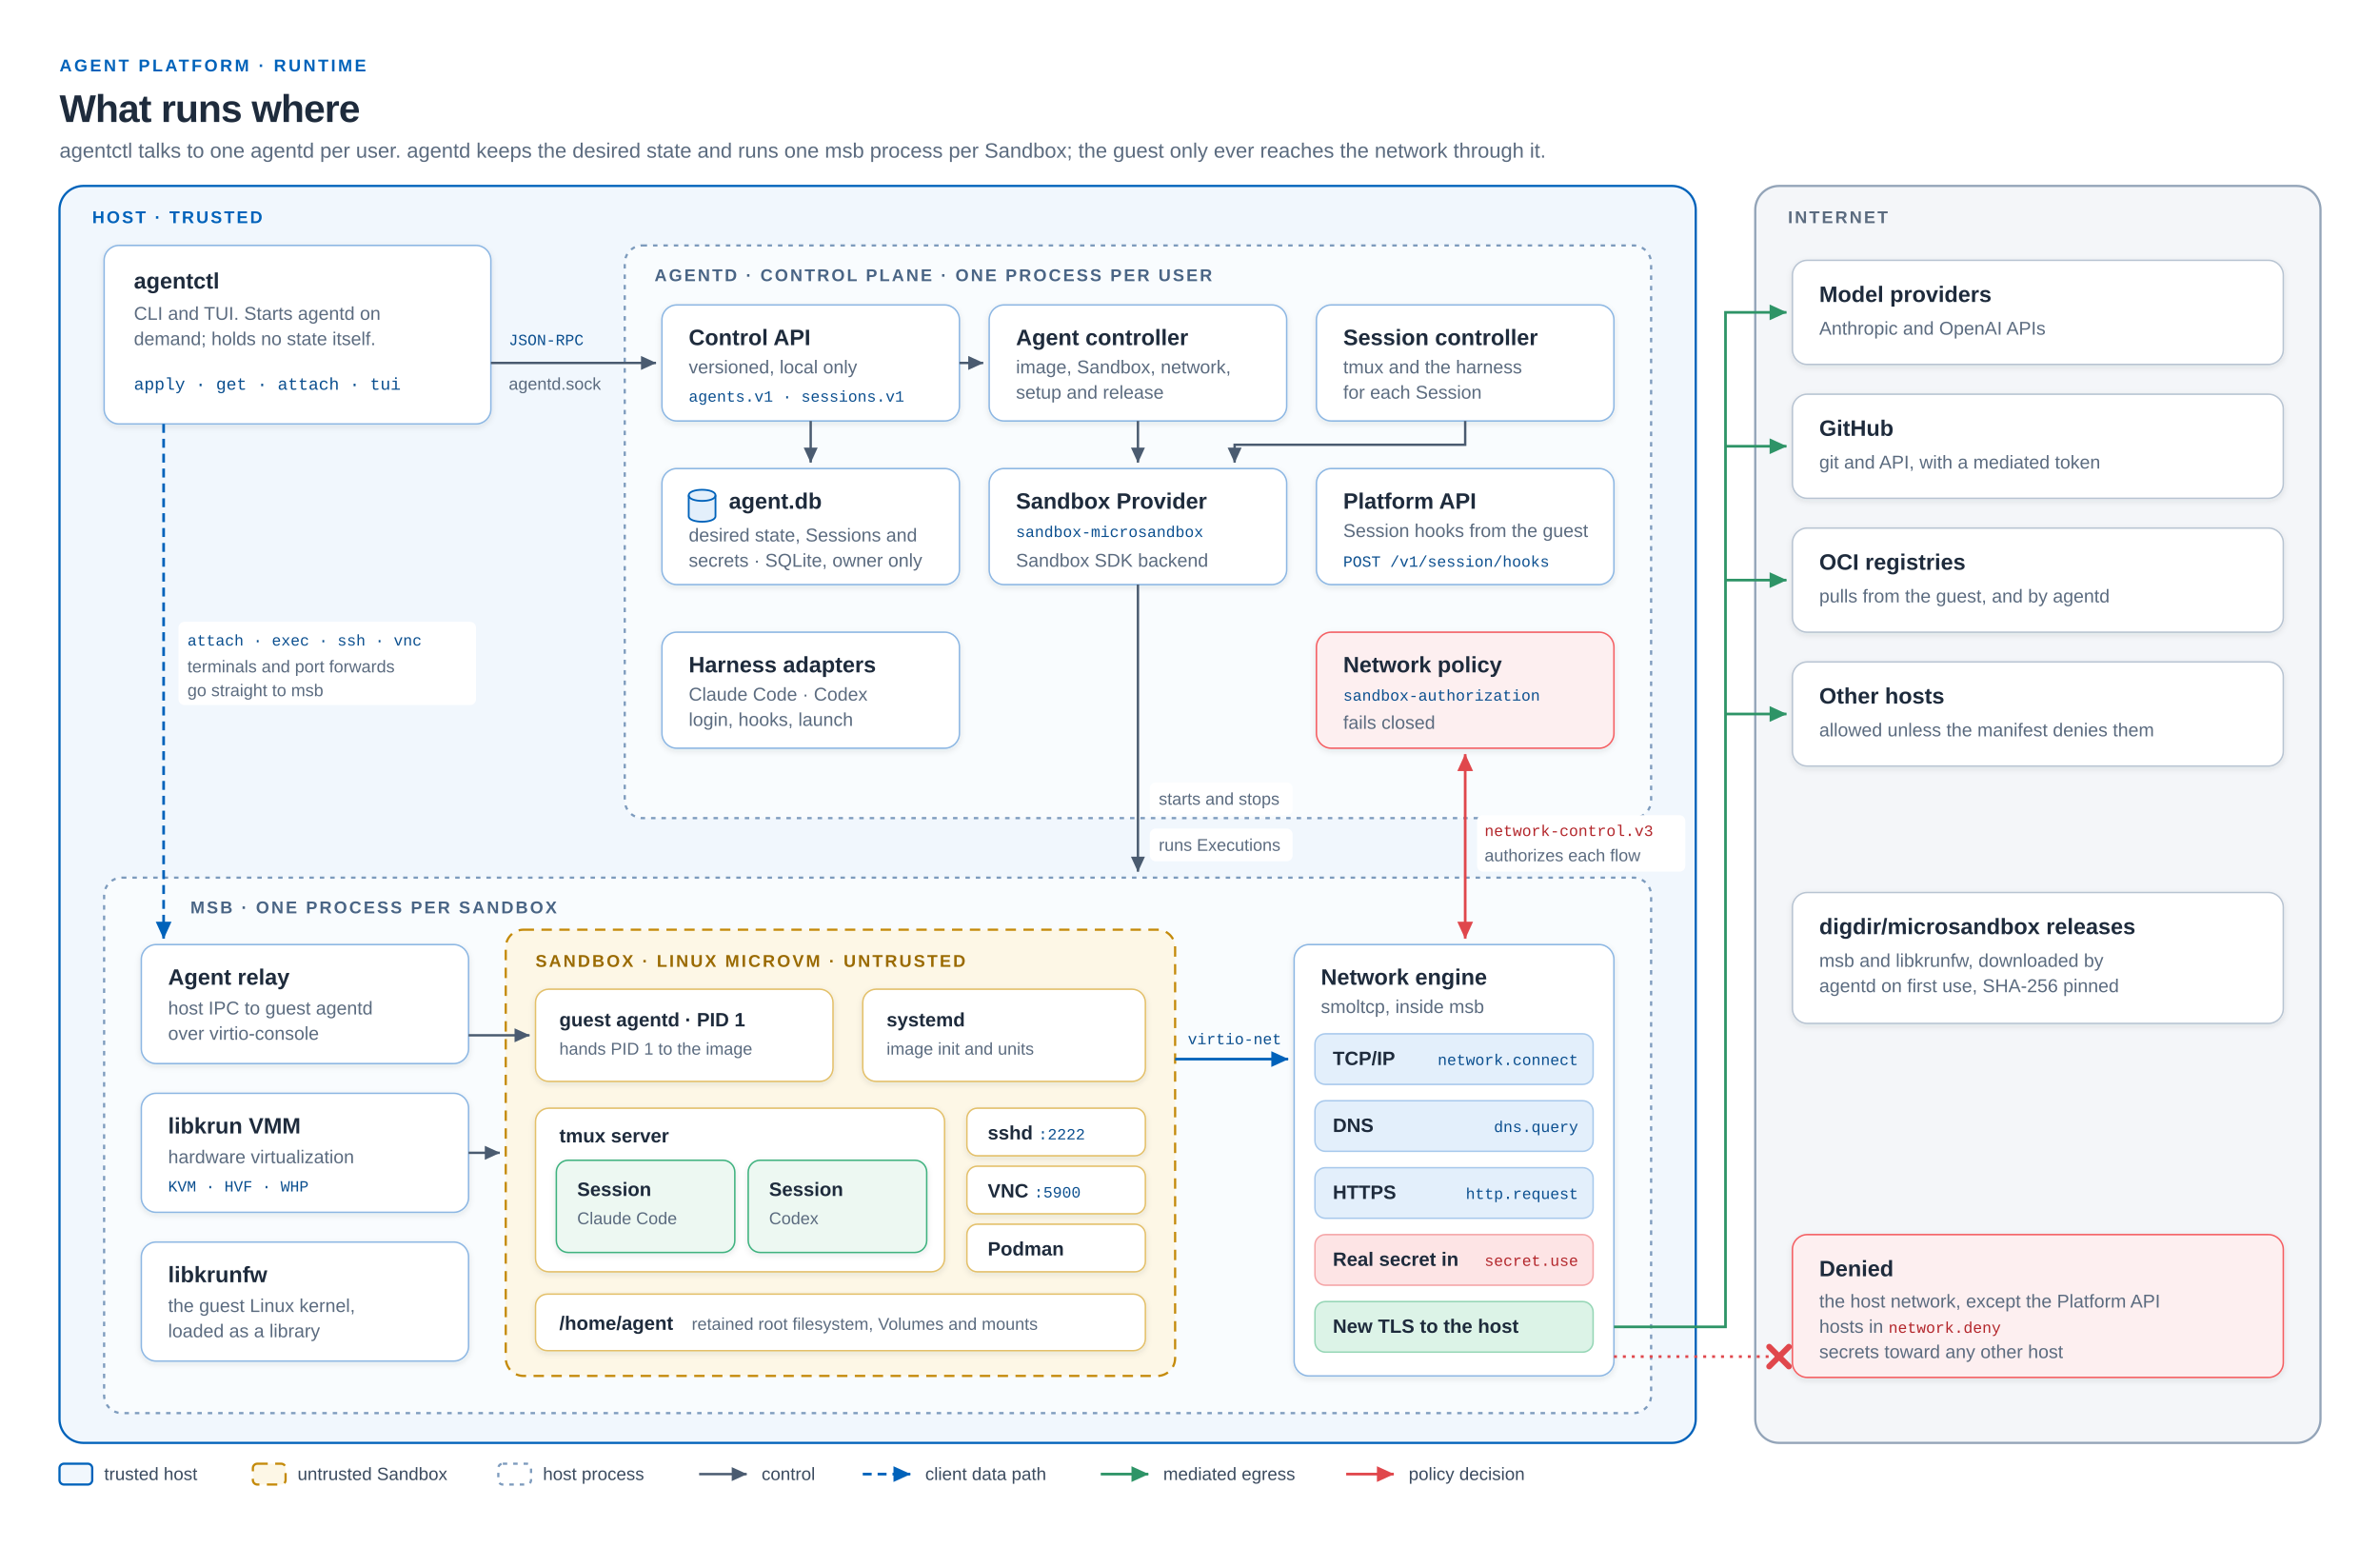
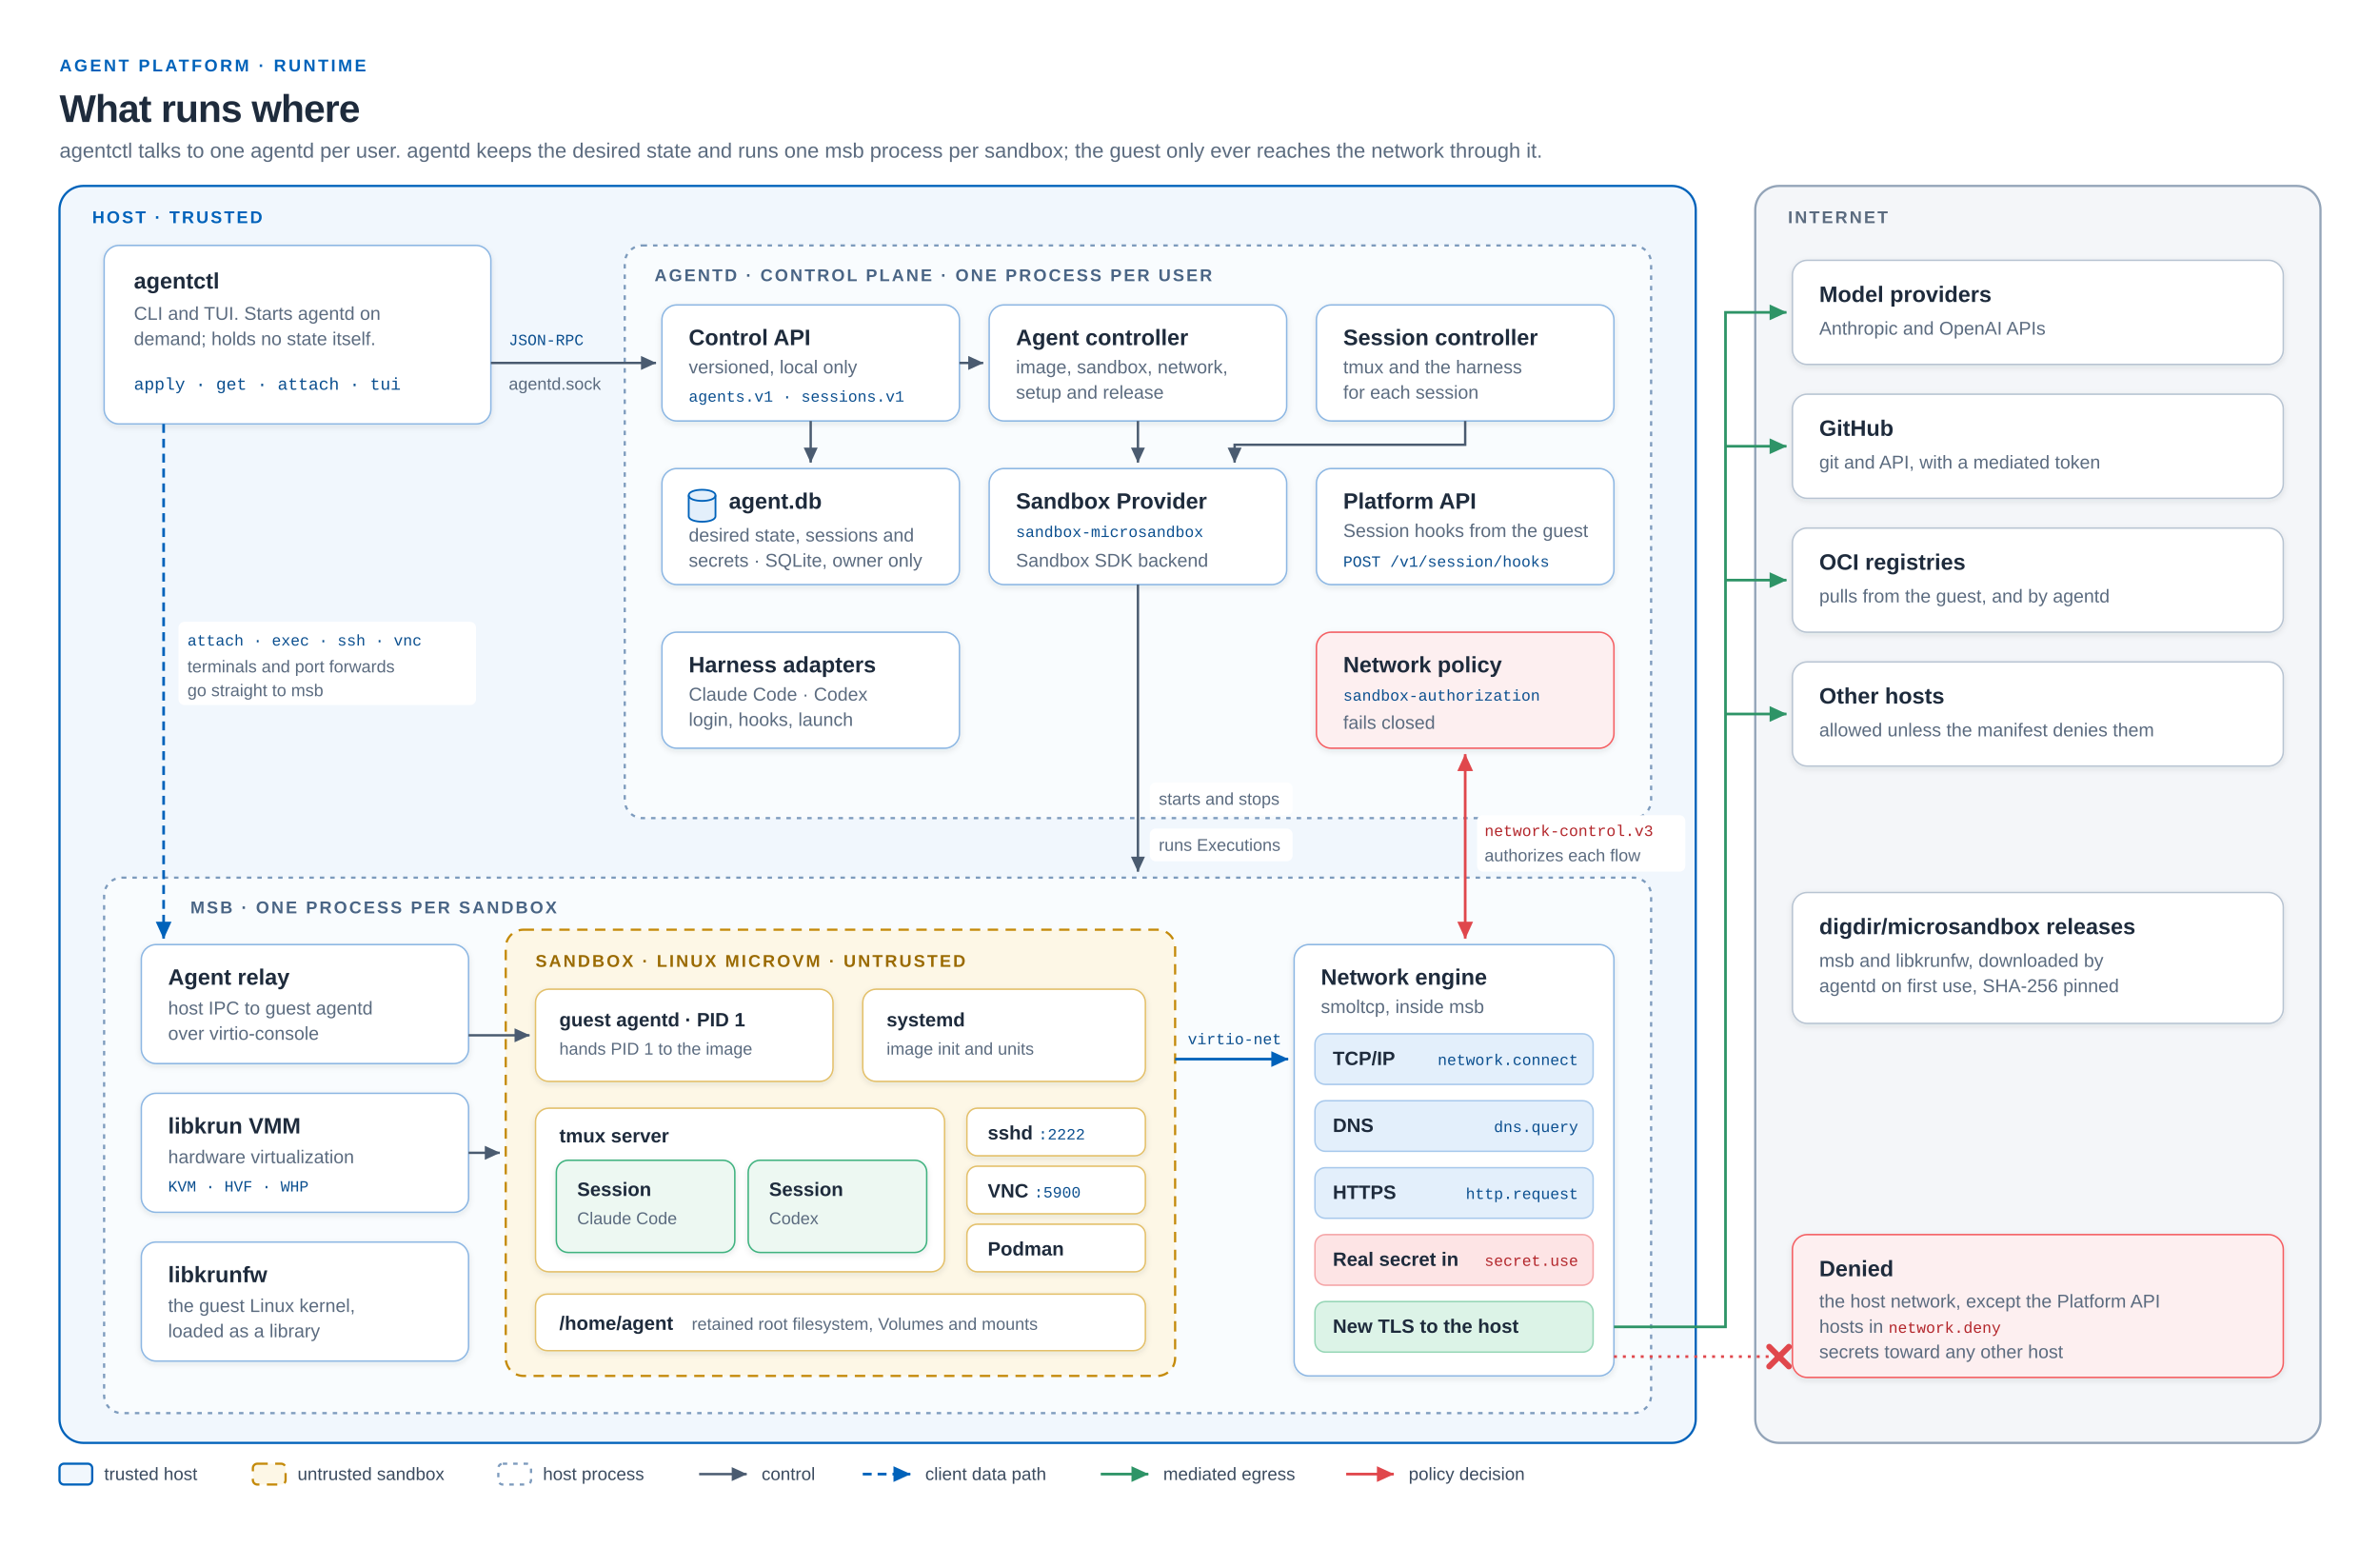
<svg xmlns="http://www.w3.org/2000/svg" viewBox="0 0 1600 1040" width="1600" height="1040">
  <style>
/* The same stylesheet is in every diagram; change it in all of them. Colours follow the Digdir palette used by the slides.
   Arial and its metric twins (Helvetica, Liberation Sans) render text at the same width everywhere. */
svg { font-family: Arial, Helvetica, "Liberation Sans", sans-serif; color: #1e2b3c; }
.canvas { fill: #ffffff; }
.mono, .code, .code-sm { font-family: Menlo, Consolas, "Liberation Mono", monospace; }

/* Text */
.title { font-size: 26px; font-weight: 700; fill: #1e2b3c; letter-spacing: -0.02em; }
.subtitle { font-size: 14px; fill: #5b6b7f; }
.kicker { font-size: 11.5px; font-weight: 650; letter-spacing: 0.14em; fill: #0062ba; }
.zone-label { font-size: 11.5px; font-weight: 650; letter-spacing: 0.12em; }
.h { font-size: 15px; font-weight: 650; fill: #1e2b3c; }
.h-sm { font-size: 13px; font-weight: 650; fill: #1e2b3c; }
.s { font-size: 12.5px; fill: #5b6b7f; }
.s-sm { font-size: 11.5px; fill: #5b6b7f; }
.code { font-size: 11.5px; font-weight: 500; fill: #0b4f8f; }
.code-sm { font-size: 10.5px; font-weight: 500; fill: #0b4f8f; }
.label { font-size: 11.5px; font-weight: 550; fill: #3b4b5f; }
.label-bg { fill: #ffffff; }
.step { font-size: 11px; font-weight: 700; fill: #ffffff; }
.legend { font-size: 12px; fill: #3b4b5f; }

/* Zones: trust domains and process boundaries */
.zone { stroke-width: 1.5; }
.zone-host { fill: #f1f7fd; stroke: #0062ba; }
.zone-host-label { fill: #0062ba; }
.zone-sandbox { fill: #fdf7e6; stroke: #c48a0a; stroke-dasharray: 7 5; }
.zone-sandbox-label { fill: #9a6a00; }
.zone-ext { fill: #f4f6f9; stroke: #93a4b8; }
.zone-ext-label { fill: #5b6b7f; }
.zone-proc { fill: #ffffff; fill-opacity: 0.6; stroke: #7d9bbd; stroke-dasharray: 3 4; }
.zone-proc-label { fill: #4a6585; }

/* Boxes */
.box { fill: #ffffff; stroke: #c9d3df; stroke-width: 1; filter: url(#shadow); }
.box-host { fill: #ffffff; stroke: #8db7e3; }
.box-sandbox { fill: #ffffff; stroke: #e3c06a; }
.box-session { fill: #edf8f2; stroke: #3fb27f; }
.box-secret { fill: #fdeff0; stroke: #f45f63; }
.box-ext { fill: #ffffff; stroke: #b8c4d2; }
.box-accent { fill: #0062ba; stroke: #0062ba; }
.box-accent-text { fill: #ffffff; }
.box-accent-sub { fill: #cfe3f7; }
.store { fill: #ffffff; stroke: #8db7e3; stroke-width: 1; }

/* Small rounded tags */
.tag { stroke-width: 1; }
.tag-blue { fill: #e3effb; stroke: #a8c9ec; }
.tag-amber { fill: #fbefcf; stroke: #ebcb7a; }
.tag-coral { fill: #fde4e5; stroke: #f5a5a7; }
.tag-green { fill: #dcf3e7; stroke: #96d6b6; }
.tag-gray { fill: #eef1f5; stroke: #cdd6e0; }
.tag-text { font-size: 10.5px; font-weight: 600; letter-spacing: 0.04em; }
.tag-text-blue { fill: #0b4f8f; }
.tag-text-amber { fill: #8a5e00; }
.tag-text-coral { fill: #b3262b; }
.tag-text-green { fill: #1f7a52; }
.tag-text-gray { fill: #4a5b70; }

/* Edges */
.edge { fill: none; stroke: #4a5b70; stroke-width: 1.6; }
.edge-blue { fill: none; stroke: #0062ba; stroke-width: 1.8; }
.edge-coral { fill: none; stroke: #e0474c; stroke-width: 1.8; }
.edge-green { fill: none; stroke: #2e9467; stroke-width: 1.8; }
.edge-amber { fill: none; stroke: #c48a0a; stroke-width: 1.8; }
.edge-muted { fill: none; stroke: #93a4b8; stroke-width: 1.4; stroke-dasharray: 5 4; }
.dashed { stroke-dasharray: 6 4; }
.blocked { fill: none; stroke: #e0474c; stroke-width: 1.8; stroke-dasharray: 2 4; }

/* Step badges for sequences */
.badge { fill: #0062ba; }
.badge-coral { fill: #e0474c; }
.lifeline { stroke: #b8c4d2; stroke-width: 1.2; stroke-dasharray: 4 5; }
.activation { fill: #e3effb; stroke: #8db7e3; }
.divider { stroke: #dfe5ec; stroke-width: 1; }
</style>
  <defs>
    <filter id="shadow" x="-10%" y="-10%" width="120%" height="140%">
      <feDropShadow dx="0" dy="1.5" stdDeviation="2" flood-color="#1e2b3c" flood-opacity="0.10" />
    </filter>
    <marker id="arrow" viewBox="0 0 10 10" refX="9" refY="5" markerWidth="7" markerHeight="7" orient="auto-start-reverse">
      <path d="M0,0.8 L9.2,5 L0,9.2 Z" fill="#4a5b70" />
    </marker>
    <marker id="arrow-blue" viewBox="0 0 10 10" refX="9" refY="5" markerWidth="7" markerHeight="7" orient="auto-start-reverse">
      <path d="M0,0.8 L9.2,5 L0,9.2 Z" fill="#0062ba" />
    </marker>
    <marker id="arrow-coral" viewBox="0 0 10 10" refX="9" refY="5" markerWidth="7" markerHeight="7" orient="auto-start-reverse">
      <path d="M0,0.8 L9.2,5 L0,9.2 Z" fill="#e0474c" />
    </marker>
    <marker id="arrow-green" viewBox="0 0 10 10" refX="9" refY="5" markerWidth="7" markerHeight="7" orient="auto-start-reverse">
      <path d="M0,0.8 L9.2,5 L0,9.2 Z" fill="#2e9467" />
    </marker>
    <marker id="arrow-amber" viewBox="0 0 10 10" refX="9" refY="5" markerWidth="7" markerHeight="7" orient="auto-start-reverse">
      <path d="M0,0.8 L9.2,5 L0,9.2 Z" fill="#c48a0a" />
    </marker>
    <marker id="arrow-muted" viewBox="0 0 10 10" refX="9" refY="5" markerWidth="7" markerHeight="7" orient="auto-start-reverse">
      <path d="M0,0.8 L9.2,5 L0,9.2 Z" fill="#93a4b8" />
    </marker>
    <marker id="stop" viewBox="0 0 12 12" refX="6" refY="6" markerWidth="11" markerHeight="11">
      <path d="M2,2 L10,10 M10,2 L2,10" stroke="#e0474c" stroke-width="2.4" stroke-linecap="round" />
    </marker>
  </defs>
  <rect class="canvas" width="1600" height="1040" />
  <text class="kicker" x="40" y="48">AGENT PLATFORM · RUNTIME</text>
  <text class="title" x="40" y="82">What runs where</text>
-   <text class="subtitle" x="40" y="106">agentctl talks to one agentd per user. agentd keeps the desired state and runs one msb process per Sandbox; the guest only ever reaches the network through it.</text>
+   <text class="subtitle" x="40" y="106">agentctl talks to one agentd per user. agentd keeps the desired state and runs one msb process per sandbox; the guest only ever reaches the network through it.</text>
  <rect class="zone zone-host" x="40" y="125" width="1100" height="845" rx="16" />
  <text class="zone-label zone-host-label" x="62" y="150">HOST · TRUSTED</text>
  <rect class="zone zone-ext" x="1180" y="125" width="380" height="845" rx="16" />
  <text class="zone-label zone-ext-label" x="1202" y="150">INTERNET</text>
  <rect class="box box-host" x="70" y="165" width="260" height="120" rx="10" />
  <text class="h" x="90" y="194">agentctl</text>
  <text class="s" x="90" y="215">CLI and TUI. Starts agentd on</text>
  <text class="s" x="90" y="232">demand; holds no state itself.</text>
  <text class="code" x="90" y="262">apply · get · attach · tui</text>
  <rect class="zone zone-proc" x="420" y="165" width="690" height="385" rx="12" />
  <text class="zone-label zone-proc-label" x="440" y="189">AGENTD · CONTROL PLANE · ONE PROCESS PER USER</text>
  <rect class="box box-host" x="445" y="205" width="200" height="78" rx="10" />
  <text class="h" x="463" y="232">Control API</text>
  <text class="s" x="463" y="251">versioned, local only</text>
  <text class="code-sm" x="463" y="270">agents.v1 · sessions.v1</text>
  <rect class="box box-host" x="665" y="205" width="200" height="78" rx="10" />
  <text class="h" x="683" y="232">Agent controller</text>
-   <text class="s" x="683" y="251">image, Sandbox, network,</text>
+   <text class="s" x="683" y="251">image, sandbox, network,</text>
  <text class="s" x="683" y="268">setup and release</text>
  <rect class="box box-host" x="885" y="205" width="200" height="78" rx="10" />
  <text class="h" x="903" y="232">Session controller</text>
  <text class="s" x="903" y="251">tmux and the harness</text>
-   <text class="s" x="903" y="268">for each Session</text>
+   <text class="s" x="903" y="268">for each session</text>
  <rect class="box store" x="445" y="315" width="200" height="78" rx="10" />
  <g transform="translate(463 329)">
    <path d="M0,4 C0,-1 18,-1 18,4 L18,18 C18,23 0,23 0,18 Z" fill="#e3effb" stroke="#0062ba" stroke-width="1.2" />
    <path d="M0,4 C0,9 18,9 18,4" fill="none" stroke="#0062ba" stroke-width="1.2" />
  </g>
  <text class="h" x="490" y="342">agent.db</text>
-   <text class="s" x="463" y="364">desired state, Sessions and</text>
+   <text class="s" x="463" y="364">desired state, sessions and</text>
  <text class="s" x="463" y="381">secrets · SQLite, owner only</text>
  <rect class="box box-host" x="665" y="315" width="200" height="78" rx="10" />
  <text class="h" x="683" y="342">Sandbox Provider</text>
  <text class="code-sm" x="683" y="361">sandbox-microsandbox</text>
  <text class="s" x="683" y="381">Sandbox SDK backend</text>
  <rect class="box box-host" x="885" y="315" width="200" height="78" rx="10" />
  <text class="h" x="903" y="342">Platform API</text>
  <text class="s" x="903" y="361">Session hooks from the guest</text>
  <text class="code-sm" x="903" y="381">POST /v1/session/hooks</text>
  <rect class="box box-host" x="445" y="425" width="200" height="78" rx="10" />
  <text class="h" x="463" y="452">Harness adapters</text>
  <text class="s" x="463" y="471">Claude Code · Codex</text>
  <text class="s" x="463" y="488">login, hooks, launch</text>
  <rect class="box box-secret" x="885" y="425" width="200" height="78" rx="10" />
  <text class="h" x="903" y="452">Network policy</text>
  <text class="code-sm" x="903" y="471">sandbox-authorization</text>
  <text class="s" x="903" y="490">fails closed</text>
  <rect class="zone zone-proc" x="70" y="590" width="1040" height="360" rx="12" />
  <text class="zone-label zone-proc-label" x="128" y="614">MSB · ONE PROCESS PER SANDBOX</text>
  <rect class="box box-host" x="95" y="635" width="220" height="80" rx="10" />
  <text class="h" x="113" y="662">Agent relay</text>
  <text class="s" x="113" y="682">host IPC to guest agentd</text>
  <text class="s" x="113" y="699">over virtio-console</text>
  <rect class="box box-host" x="95" y="735" width="220" height="80" rx="10" />
  <text class="h" x="113" y="762">libkrun VMM</text>
  <text class="s" x="113" y="782">hardware virtualization</text>
  <text class="code-sm" x="113" y="801">KVM · HVF · WHP</text>
  <rect class="box box-host" x="95" y="835" width="220" height="80" rx="10" />
  <text class="h" x="113" y="862">libkrunfw</text>
  <text class="s" x="113" y="882">the guest Linux kernel,</text>
  <text class="s" x="113" y="899">loaded as a library</text>
  <rect class="zone zone-sandbox" x="340" y="625" width="450" height="300" rx="12" />
  <text class="zone-label zone-sandbox-label" x="360" y="650">SANDBOX · LINUX MICROVM · UNTRUSTED</text>
  <rect class="box box-sandbox" x="360" y="665" width="200" height="62" rx="9" />
  <text class="h-sm" x="376" y="690">guest agentd · PID 1</text>
  <text class="s-sm" x="376" y="709">hands PID 1 to the image</text>
  <rect class="box box-sandbox" x="580" y="665" width="190" height="62" rx="9" />
  <text class="h-sm" x="596" y="690">systemd</text>
  <text class="s-sm" x="596" y="709">image init and units</text>
  <rect class="box box-sandbox" x="360" y="745" width="275" height="110" rx="9" />
  <text class="h-sm" x="376" y="768">tmux server</text>
  <rect class="box box-session" x="374" y="780" width="120" height="62" rx="8" />
  <text class="h-sm" x="388" y="804">Session</text>
  <text class="s-sm" x="388" y="823">Claude Code</text>
  <rect class="box box-session" x="503" y="780" width="120" height="62" rx="8" />
  <text class="h-sm" x="517" y="804">Session</text>
  <text class="s-sm" x="517" y="823">Codex</text>
  <rect class="box box-sandbox" x="650" y="745" width="120" height="32" rx="7" />
  <text class="h-sm" x="664" y="766">sshd <tspan class="code-sm">:2222</tspan>
  </text>
  <rect class="box box-sandbox" x="650" y="784" width="120" height="32" rx="7" />
  <text class="h-sm" x="664" y="805">VNC <tspan class="code-sm">:5900</tspan>
  </text>
  <rect class="box box-sandbox" x="650" y="823" width="120" height="32" rx="7" />
  <text class="h-sm" x="664" y="844">Podman</text>
  <rect class="box box-sandbox" x="360" y="870" width="410" height="38" rx="8" />
  <text class="h-sm" x="376" y="894">/home/agent</text>
  <text class="s-sm" x="465" y="894">retained root filesystem, Volumes and mounts</text>
  <rect class="box box-host" x="870" y="635" width="215" height="290" rx="10" />
  <text class="h" x="888" y="662">Network engine</text>
  <text class="s" x="888" y="681">smoltcp, inside msb</text>
  <g>
    <rect class="tag tag-blue" x="884" y="695" width="187" height="34" rx="7" />
    <text class="h-sm" x="896" y="716">TCP/IP</text>
    <text class="code-sm" x="1061" y="716" text-anchor="end">network.connect</text>
    <rect class="tag tag-blue" x="884" y="740" width="187" height="34" rx="7" />
    <text class="h-sm" x="896" y="761">DNS</text>
    <text class="code-sm" x="1061" y="761" text-anchor="end">dns.query</text>
    <rect class="tag tag-blue" x="884" y="785" width="187" height="34" rx="7" />
    <text class="h-sm" x="896" y="806">HTTPS</text>
    <text class="code-sm" x="1061" y="806" text-anchor="end">http.request</text>
    <rect class="tag tag-coral" x="884" y="830" width="187" height="34" rx="7" />
    <text class="h-sm" x="896" y="851">Real secret in</text>
    <text class="code-sm" x="1061" y="851" text-anchor="end" style="fill:#b3262b">secret.use</text>
    <rect class="tag tag-green" x="884" y="875" width="187" height="34" rx="7" />
    <text class="h-sm" x="896" y="896">New TLS to the host</text>
  </g>
  <rect class="box box-ext" x="1205" y="175" width="330" height="70" rx="10" />
  <text class="h" x="1223" y="203">Model providers</text>
  <text class="s" x="1223" y="225">Anthropic and OpenAI APIs</text>
  <rect class="box box-ext" x="1205" y="265" width="330" height="70" rx="10" />
  <text class="h" x="1223" y="293">GitHub</text>
  <text class="s" x="1223" y="315">git and API, with a mediated token</text>
  <rect class="box box-ext" x="1205" y="355" width="330" height="70" rx="10" />
  <text class="h" x="1223" y="383">OCI registries</text>
  <text class="s" x="1223" y="405">pulls from the guest, and by agentd</text>
  <rect class="box box-ext" x="1205" y="445" width="330" height="70" rx="10" />
  <text class="h" x="1223" y="473">Other hosts</text>
  <text class="s" x="1223" y="495">allowed unless the manifest denies them</text>
  <rect class="box box-ext" x="1205" y="600" width="330" height="88" rx="10" />
  <text class="h" x="1223" y="628">digdir/microsandbox releases</text>
  <text class="s" x="1223" y="650">msb and libkrunfw, downloaded by</text>
  <text class="s" x="1223" y="667">agentd on first use, SHA-256 pinned</text>
  <rect class="box box-secret" x="1205" y="830" width="330" height="96" rx="10" />
  <text class="h" x="1223" y="858">Denied</text>
  <text class="s" x="1223" y="879">the host network, except the Platform API</text>
  <text class="s" x="1223" y="896">hosts in <tspan class="code-sm" style="fill:#b3262b">network.deny</tspan>
  </text>
  <text class="s" x="1223" y="913">secrets toward any other host</text>
  <path class="edge" d="M330,244 H441" marker-end="url(#arrow)" />
  <text class="code-sm" x="342" y="232">JSON-RPC</text>
  <text class="s-sm" x="342" y="262">agentd.sock</text>
  <path class="edge-blue dashed" d="M110,285 V631" marker-end="url(#arrow-blue)" />
  <rect class="label-bg" x="120" y="418" width="200" height="56" rx="4" />
  <text class="code-sm" x="126" y="434">attach · exec · ssh · vnc</text>
  <text class="s-sm" x="126" y="452">terminals and port forwards</text>
  <text class="s-sm" x="126" y="468">go straight to msb</text>
  <path class="edge" d="M545,283 V311" marker-end="url(#arrow)" />
  <path class="edge" d="M645,244 H661" marker-end="url(#arrow)" />
  <path class="edge" d="M765,283 V311" marker-end="url(#arrow)" />
  <path class="edge" d="M985,283 V299 H830 V311" marker-end="url(#arrow)" />
  <path class="edge" d="M765,393 V586" marker-end="url(#arrow)" />
  <rect class="label-bg" x="773" y="526" width="96" height="22" rx="4" />
  <text class="s-sm" x="779" y="541">starts and stops</text>
  <rect class="label-bg" x="773" y="557" width="96" height="22" rx="4" />
  <text class="s-sm" x="779" y="572">runs Executions</text>
  <path class="edge-coral" d="M985,507 V631" marker-start="url(#arrow-coral)" marker-end="url(#arrow-coral)" />
  <rect class="label-bg" x="993" y="548" width="140" height="38" rx="4" />
  <text class="code-sm" x="998" y="562" style="fill:#b3262b">network-control.v3</text>
  <text class="s-sm" x="998" y="579">authorizes each flow</text>
  <path class="edge" d="M315,696 H356" marker-end="url(#arrow)" />
  <path class="edge" d="M315,775 H336" marker-end="url(#arrow)" />
  <path class="edge-blue" d="M790,712 H866" marker-end="url(#arrow-blue)" />
  <text class="code-sm" x="830" y="702" text-anchor="middle">virtio-net</text>
  <path class="edge-green" d="M1085,892 H1160 V210 H1201" marker-end="url(#arrow-green)" />
  <path class="edge-green" d="M1160,300 H1201" marker-end="url(#arrow-green)" />
  <path class="edge-green" d="M1160,390 H1201" marker-end="url(#arrow-green)" />
  <path class="edge-green" d="M1160,480 H1201" marker-end="url(#arrow-green)" />
  <path class="blocked" d="M1085,912 H1196" marker-end="url(#stop)" />
  <g transform="translate(40 995)">
    <rect class="zone zone-host" x="0" y="-11" width="22" height="14" rx="3" />
    <text class="legend" x="30" y="0">trusted host</text>
    <rect class="zone zone-sandbox" x="130" y="-11" width="22" height="14" rx="3" />
-     <text class="legend" x="160" y="0">untrusted Sandbox</text>
+     <text class="legend" x="160" y="0">untrusted sandbox</text>
    <rect class="zone zone-proc" x="295" y="-11" width="22" height="14" rx="3" />
    <text class="legend" x="325" y="0">host process</text>
    <path class="edge" d="M430,-4 H462" marker-end="url(#arrow)" />
    <text class="legend" x="472" y="0">control</text>
    <path class="edge-blue dashed" d="M540,-4 H572" marker-end="url(#arrow-blue)" />
    <text class="legend" x="582" y="0">client data path</text>
    <path class="edge-green" d="M700,-4 H732" marker-end="url(#arrow-green)" />
    <text class="legend" x="742" y="0">mediated egress</text>
    <path class="edge-coral" d="M865,-4 H897" marker-end="url(#arrow-coral)" />
    <text class="legend" x="907" y="0">policy decision</text>
  </g>
</svg>
